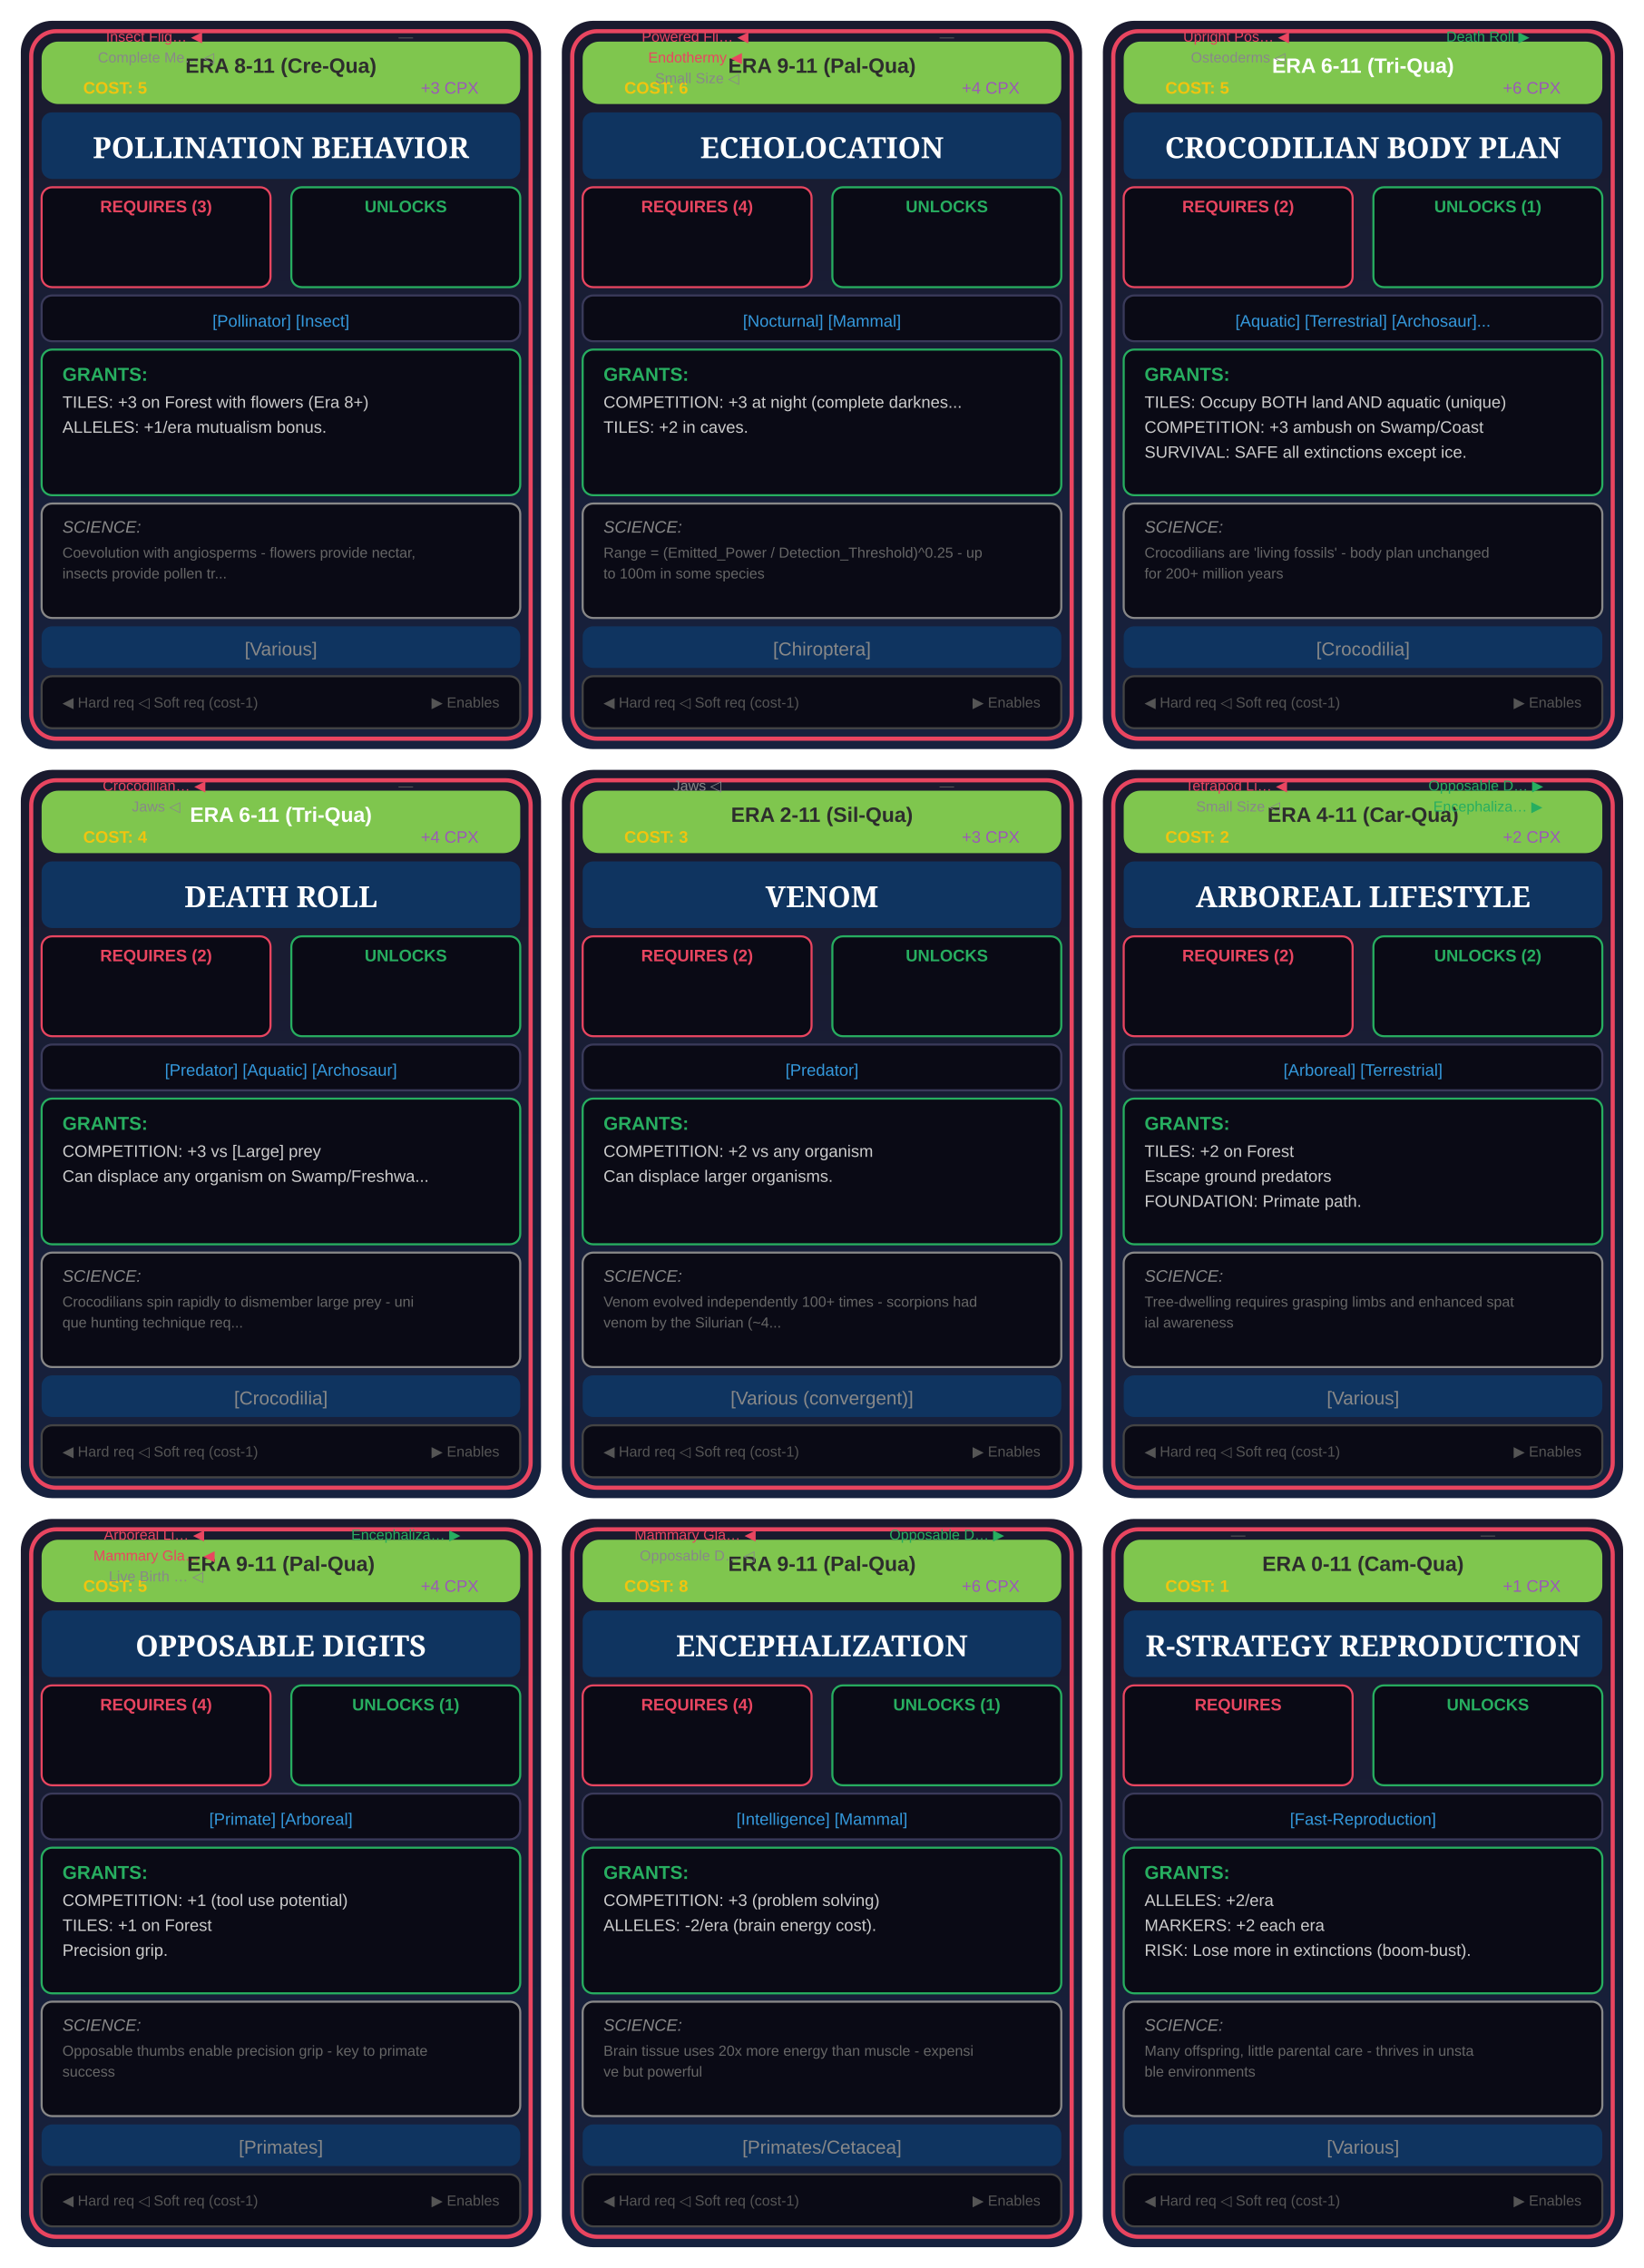
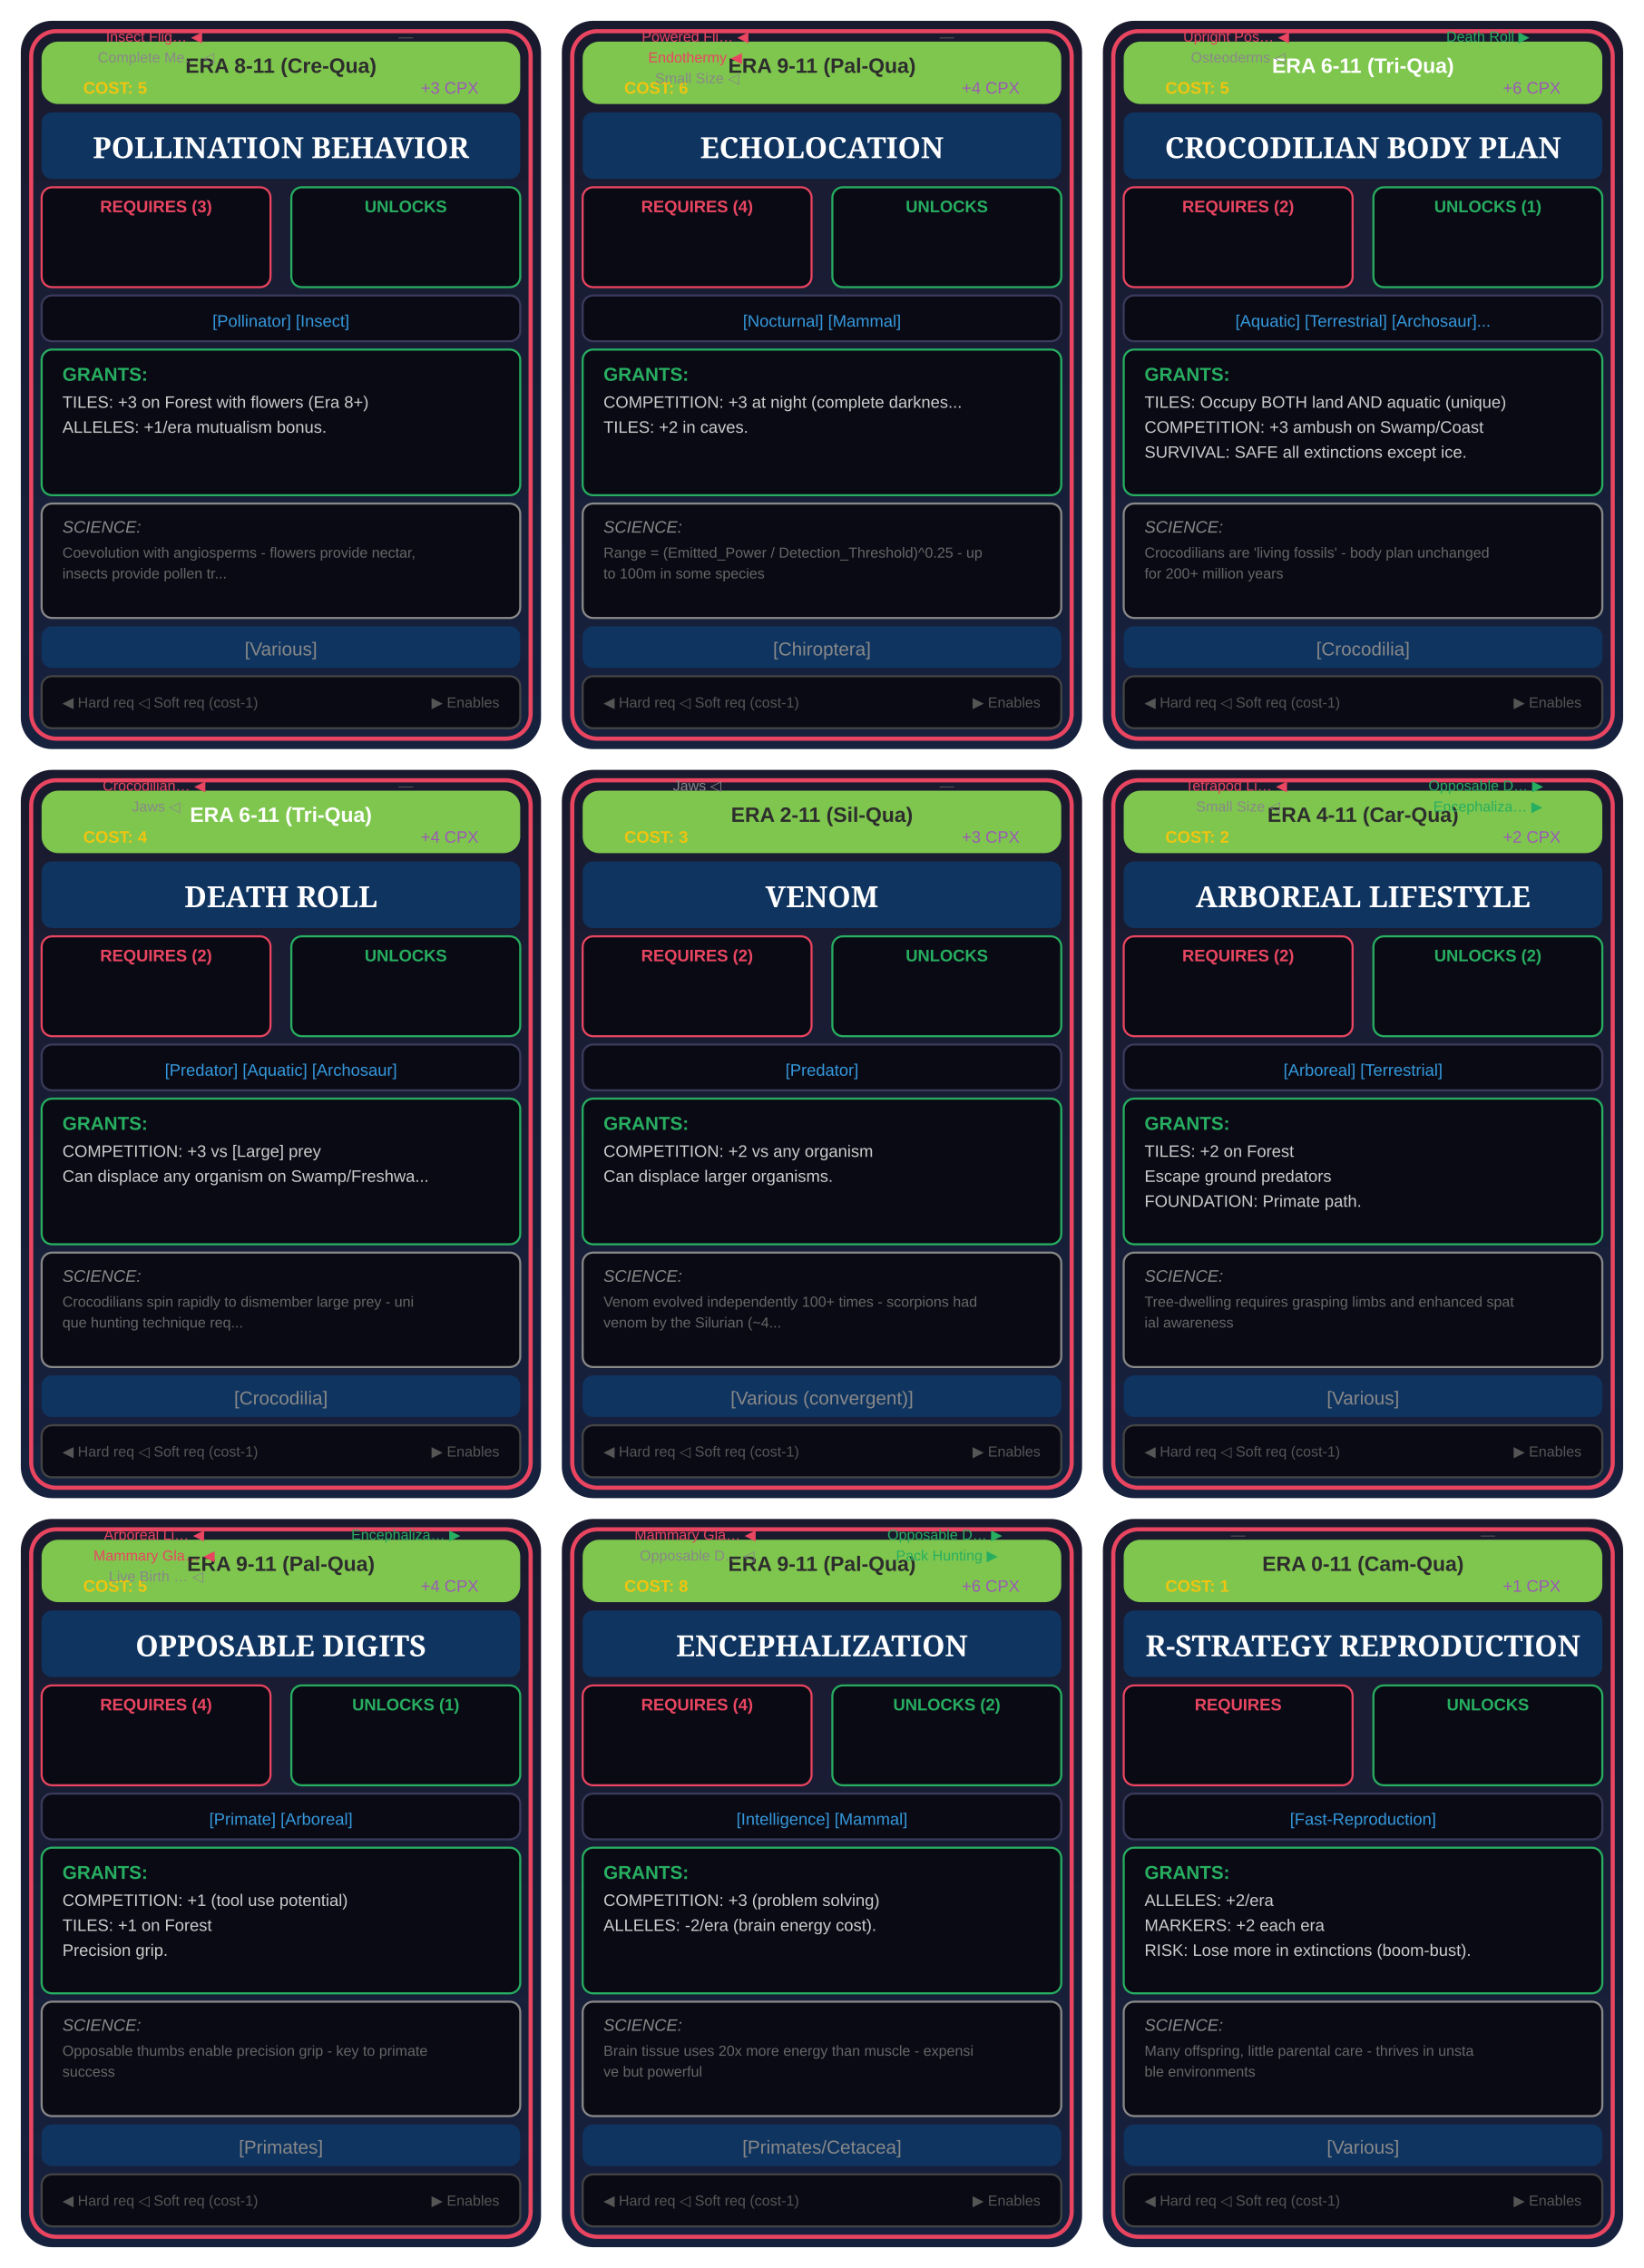
<svg xmlns="http://www.w3.org/2000/svg" viewBox="0 0 790 1090" width="790" height="1090">
  <rect width="790" height="1090" fill="#ffffff" />
  <g transform="translate(10, 10)">
    <defs>
      <linearGradient id="cardBg" x1="0%" y1="0%" x2="0%" y2="100%">
        <stop offset="0%" style="stop-color:#1a1a2e" />
        <stop offset="100%" style="stop-color:#16213e" />
      </linearGradient>
      <linearGradient id="eraGrad" x1="0%" y1="0%" x2="100%" y2="0%">
        <stop offset="0%" style="stop-color:#7FC64E" />
        <stop offset="100%" style="stop-color:#7FC64E" />
      </linearGradient>
    </defs>
    <rect width="250" height="350" fill="url(#cardBg)" rx="15" />
    <rect x="5" y="5" width="240" height="340" fill="none" stroke="#e94560" stroke-width="2" rx="12" />
    <rect x="10" y="10" width="230" height="30" fill="url(#eraGrad)" rx="8" />
    <text x="125" y="25" font-family="Arial" font-size="10" fill="#2d2d2d" text-anchor="middle" font-weight="bold">ERA 8-11 (Cre-Qua)</text>
    <text x="30" y="35" font-family="Arial" font-size="8" fill="#f1c40f" font-weight="bold">COST: 5</text>
    <text x="220" y="35" font-family="Arial" font-size="8" fill="#9b59b6" text-anchor="end">+3 CPX</text>
    <rect x="10" y="44" width="230" height="32" fill="#0f3460" rx="5" />
    <text x="125" y="66" font-family="Georgia" font-size="14" fill="#fff" text-anchor="middle" font-weight="bold">POLLINATION BEHAVIOR</text>
    <rect x="10" y="80" width="110" height="48" fill="#0a0a15" stroke="#e94560" rx="5" />
    <text x="65" y="92" font-family="Arial" font-size="8" fill="#e94560" text-anchor="middle" font-weight="bold">REQUIRES (3)</text>
    <text font-family="Arial" font-size="7" text-anchor="middle">
      <tspan x="65" dy="10" fill="#e94560">Insect Flig… ◀</tspan>
      <tspan x="65" dy="10" fill="#888">Complete Me… ◁</tspan>
    </text>
    <rect x="130" y="80" width="110" height="48" fill="#0a0a15" stroke="#27ae60" rx="5" />
    <text x="185" y="92" font-family="Arial" font-size="8" fill="#27ae60" text-anchor="middle" font-weight="bold">UNLOCKS</text>
    <text font-family="Arial" font-size="7" text-anchor="middle">
      <tspan x="185" dy="10" fill="#555">—</tspan>
    </text>
    <rect x="10" y="132" width="230" height="22" fill="#0a0a15" stroke="#3a3a5a" rx="5" />
    <text x="125" y="147" font-family="Arial" font-size="8" fill="#3498db" text-anchor="middle">[Pollinator] [Insect]</text>
    <rect x="10" y="158" width="230" height="70" fill="#0a0a15" stroke="#27ae60" rx="5" />
    <text x="20" y="173" font-family="Arial" font-size="9" fill="#27ae60" font-weight="bold">GRANTS:</text>
    <text x="20" y="186" font-family="Arial" font-size="8" fill="#ccc">TILES: +3 on Forest with flowers (Era 8+)</text>
    <text x="20" y="198" font-family="Arial" font-size="8" fill="#ccc">ALLELES: +1/era mutualism bonus.</text>
    <text x="20" y="210" font-family="Arial" font-size="8" fill="#ccc" />
    <rect x="10" y="232" width="230" height="55" fill="#0a0a15" stroke="#888" rx="5" />
    <text x="20" y="246" font-family="Arial" font-size="8" fill="#888" font-style="italic">SCIENCE:</text>
    <text x="20" y="258" font-family="Arial" font-size="7" fill="#666">Coevolution with angiosperms - flowers provide nectar, </text>
    <text x="20" y="268" font-family="Arial" font-size="7" fill="#666">insects provide pollen tr...</text>
    <rect x="10" y="291" width="230" height="20" fill="#0f3460" rx="5" />
    <text x="125" y="305" font-family="Arial" font-size="9" fill="#888" text-anchor="middle">[Various]</text>
    <rect x="10" y="315" width="230" height="25" fill="#0a0a15" stroke="#444" rx="5" />
    <text x="20" y="330" font-family="Arial" font-size="7" fill="#555">◀ Hard req  ◁ Soft req (cost-1)</text>
    <text x="230" y="330" font-family="Arial" font-size="7" fill="#555" text-anchor="end">▶ Enables</text>
  </g>
  <g transform="translate(270, 10)">
    <defs>
      <linearGradient id="cardBg" x1="0%" y1="0%" x2="0%" y2="100%">
        <stop offset="0%" style="stop-color:#1a1a2e" />
        <stop offset="100%" style="stop-color:#16213e" />
      </linearGradient>
      <linearGradient id="eraGrad" x1="0%" y1="0%" x2="100%" y2="0%">
        <stop offset="0%" style="stop-color:#FD9A52" />
        <stop offset="100%" style="stop-color:#FD9A52" />
      </linearGradient>
    </defs>
    <rect width="250" height="350" fill="url(#cardBg)" rx="15" />
    <rect x="5" y="5" width="240" height="340" fill="none" stroke="#e94560" stroke-width="2" rx="12" />
    <rect x="10" y="10" width="230" height="30" fill="url(#eraGrad)" rx="8" />
    <text x="125" y="25" font-family="Arial" font-size="10" fill="#2d2d2d" text-anchor="middle" font-weight="bold">ERA 9-11 (Pal-Qua)</text>
    <text x="30" y="35" font-family="Arial" font-size="8" fill="#f1c40f" font-weight="bold">COST: 6</text>
    <text x="220" y="35" font-family="Arial" font-size="8" fill="#9b59b6" text-anchor="end">+4 CPX</text>
    <rect x="10" y="44" width="230" height="32" fill="#0f3460" rx="5" />
    <text x="125" y="66" font-family="Georgia" font-size="14" fill="#fff" text-anchor="middle" font-weight="bold">ECHOLOCATION</text>
    <rect x="10" y="80" width="110" height="48" fill="#0a0a15" stroke="#e94560" rx="5" />
    <text x="65" y="92" font-family="Arial" font-size="8" fill="#e94560" text-anchor="middle" font-weight="bold">REQUIRES (4)</text>
    <text font-family="Arial" font-size="7" text-anchor="middle">
      <tspan x="65" dy="10" fill="#e94560">Powered Fli… ◀</tspan>
      <tspan x="65" dy="10" fill="#e94560">Endothermy ◀</tspan>
      <tspan x="65" dy="10" fill="#888">Small Size ◁</tspan>
    </text>
    <rect x="130" y="80" width="110" height="48" fill="#0a0a15" stroke="#27ae60" rx="5" />
    <text x="185" y="92" font-family="Arial" font-size="8" fill="#27ae60" text-anchor="middle" font-weight="bold">UNLOCKS</text>
    <text font-family="Arial" font-size="7" text-anchor="middle">
      <tspan x="185" dy="10" fill="#555">—</tspan>
    </text>
    <rect x="10" y="132" width="230" height="22" fill="#0a0a15" stroke="#3a3a5a" rx="5" />
    <text x="125" y="147" font-family="Arial" font-size="8" fill="#3498db" text-anchor="middle">[Nocturnal] [Mammal]</text>
    <rect x="10" y="158" width="230" height="70" fill="#0a0a15" stroke="#27ae60" rx="5" />
    <text x="20" y="173" font-family="Arial" font-size="9" fill="#27ae60" font-weight="bold">GRANTS:</text>
    <text x="20" y="186" font-family="Arial" font-size="8" fill="#ccc">COMPETITION: +3 at night (complete darknes...</text>
    <text x="20" y="198" font-family="Arial" font-size="8" fill="#ccc">TILES: +2 in caves.</text>
    <text x="20" y="210" font-family="Arial" font-size="8" fill="#ccc" />
    <rect x="10" y="232" width="230" height="55" fill="#0a0a15" stroke="#888" rx="5" />
    <text x="20" y="246" font-family="Arial" font-size="8" fill="#888" font-style="italic">SCIENCE:</text>
    <text x="20" y="258" font-family="Arial" font-size="7" fill="#666">Range = (Emitted_Power / Detection_Threshold)^0.25 - up</text>
    <text x="20" y="268" font-family="Arial" font-size="7" fill="#666"> to 100m in some species</text>
    <rect x="10" y="291" width="230" height="20" fill="#0f3460" rx="5" />
    <text x="125" y="305" font-family="Arial" font-size="9" fill="#888" text-anchor="middle">[Chiroptera]</text>
    <rect x="10" y="315" width="230" height="25" fill="#0a0a15" stroke="#444" rx="5" />
    <text x="20" y="330" font-family="Arial" font-size="7" fill="#555">◀ Hard req  ◁ Soft req (cost-1)</text>
    <text x="230" y="330" font-family="Arial" font-size="7" fill="#555" text-anchor="end">▶ Enables</text>
  </g>
  <g transform="translate(530, 10)">
    <defs>
      <linearGradient id="cardBg" x1="0%" y1="0%" x2="0%" y2="100%">
        <stop offset="0%" style="stop-color:#1a1a2e" />
        <stop offset="100%" style="stop-color:#16213e" />
      </linearGradient>
      <linearGradient id="eraGrad" x1="0%" y1="0%" x2="100%" y2="0%">
        <stop offset="0%" style="stop-color:#812B92" />
        <stop offset="100%" style="stop-color:#812B92" />
      </linearGradient>
    </defs>
    <rect width="250" height="350" fill="url(#cardBg)" rx="15" />
    <rect x="5" y="5" width="240" height="340" fill="none" stroke="#e94560" stroke-width="2" rx="12" />
    <rect x="10" y="10" width="230" height="30" fill="url(#eraGrad)" rx="8" />
    <text x="125" y="25" font-family="Arial" font-size="10" fill="#ffffff" text-anchor="middle" font-weight="bold">ERA 6-11 (Tri-Qua)</text>
    <text x="30" y="35" font-family="Arial" font-size="8" fill="#f1c40f" font-weight="bold">COST: 5</text>
    <text x="220" y="35" font-family="Arial" font-size="8" fill="#9b59b6" text-anchor="end">+6 CPX</text>
    <rect x="10" y="44" width="230" height="32" fill="#0f3460" rx="5" />
    <text x="125" y="66" font-family="Georgia" font-size="14" fill="#fff" text-anchor="middle" font-weight="bold">CROCODILIAN BODY PLAN</text>
    <rect x="10" y="80" width="110" height="48" fill="#0a0a15" stroke="#e94560" rx="5" />
    <text x="65" y="92" font-family="Arial" font-size="8" fill="#e94560" text-anchor="middle" font-weight="bold">REQUIRES (2)</text>
    <text font-family="Arial" font-size="7" text-anchor="middle">
      <tspan x="65" dy="10" fill="#e94560">Upright Pos… ◀</tspan>
      <tspan x="65" dy="10" fill="#888">Osteoderms ◁</tspan>
    </text>
    <rect x="130" y="80" width="110" height="48" fill="#0a0a15" stroke="#27ae60" rx="5" />
    <text x="185" y="92" font-family="Arial" font-size="8" fill="#27ae60" text-anchor="middle" font-weight="bold">UNLOCKS (1)</text>
    <text font-family="Arial" font-size="7" text-anchor="middle">
      <tspan x="185" dy="10" fill="#27ae60">Death Roll ▶</tspan>
    </text>
    <rect x="10" y="132" width="230" height="22" fill="#0a0a15" stroke="#3a3a5a" rx="5" />
    <text x="125" y="147" font-family="Arial" font-size="8" fill="#3498db" text-anchor="middle">[Aquatic] [Terrestrial] [Archosaur]...</text>
    <rect x="10" y="158" width="230" height="70" fill="#0a0a15" stroke="#27ae60" rx="5" />
    <text x="20" y="173" font-family="Arial" font-size="9" fill="#27ae60" font-weight="bold">GRANTS:</text>
    <text x="20" y="186" font-family="Arial" font-size="8" fill="#ccc">TILES: Occupy BOTH land AND aquatic (unique)</text>
    <text x="20" y="198" font-family="Arial" font-size="8" fill="#ccc">COMPETITION: +3 ambush on Swamp/Coast</text>
    <text x="20" y="210" font-family="Arial" font-size="8" fill="#ccc">SURVIVAL: SAFE all extinctions except ice.</text>
    <rect x="10" y="232" width="230" height="55" fill="#0a0a15" stroke="#888" rx="5" />
    <text x="20" y="246" font-family="Arial" font-size="8" fill="#888" font-style="italic">SCIENCE:</text>
    <text x="20" y="258" font-family="Arial" font-size="7" fill="#666">Crocodilians are 'living fossils' - body plan unchanged</text>
    <text x="20" y="268" font-family="Arial" font-size="7" fill="#666"> for 200+ million years</text>
    <rect x="10" y="291" width="230" height="20" fill="#0f3460" rx="5" />
    <text x="125" y="305" font-family="Arial" font-size="9" fill="#888" text-anchor="middle">[Crocodilia]</text>
    <rect x="10" y="315" width="230" height="25" fill="#0a0a15" stroke="#444" rx="5" />
    <text x="20" y="330" font-family="Arial" font-size="7" fill="#555">◀ Hard req  ◁ Soft req (cost-1)</text>
    <text x="230" y="330" font-family="Arial" font-size="7" fill="#555" text-anchor="end">▶ Enables</text>
  </g>
  <g transform="translate(10, 370)">
    <defs>
      <linearGradient id="cardBg" x1="0%" y1="0%" x2="0%" y2="100%">
        <stop offset="0%" style="stop-color:#1a1a2e" />
        <stop offset="100%" style="stop-color:#16213e" />
      </linearGradient>
      <linearGradient id="eraGrad" x1="0%" y1="0%" x2="100%" y2="0%">
        <stop offset="0%" style="stop-color:#812B92" />
        <stop offset="100%" style="stop-color:#812B92" />
      </linearGradient>
    </defs>
    <rect width="250" height="350" fill="url(#cardBg)" rx="15" />
    <rect x="5" y="5" width="240" height="340" fill="none" stroke="#e94560" stroke-width="2" rx="12" />
    <rect x="10" y="10" width="230" height="30" fill="url(#eraGrad)" rx="8" />
    <text x="125" y="25" font-family="Arial" font-size="10" fill="#ffffff" text-anchor="middle" font-weight="bold">ERA 6-11 (Tri-Qua)</text>
    <text x="30" y="35" font-family="Arial" font-size="8" fill="#f1c40f" font-weight="bold">COST: 4</text>
    <text x="220" y="35" font-family="Arial" font-size="8" fill="#9b59b6" text-anchor="end">+4 CPX</text>
    <rect x="10" y="44" width="230" height="32" fill="#0f3460" rx="5" />
    <text x="125" y="66" font-family="Georgia" font-size="14" fill="#fff" text-anchor="middle" font-weight="bold">DEATH ROLL</text>
    <rect x="10" y="80" width="110" height="48" fill="#0a0a15" stroke="#e94560" rx="5" />
    <text x="65" y="92" font-family="Arial" font-size="8" fill="#e94560" text-anchor="middle" font-weight="bold">REQUIRES (2)</text>
    <text font-family="Arial" font-size="7" text-anchor="middle">
      <tspan x="65" dy="10" fill="#e94560">Crocodilian… ◀</tspan>
      <tspan x="65" dy="10" fill="#888">Jaws ◁</tspan>
    </text>
    <rect x="130" y="80" width="110" height="48" fill="#0a0a15" stroke="#27ae60" rx="5" />
    <text x="185" y="92" font-family="Arial" font-size="8" fill="#27ae60" text-anchor="middle" font-weight="bold">UNLOCKS</text>
    <text font-family="Arial" font-size="7" text-anchor="middle">
      <tspan x="185" dy="10" fill="#555">—</tspan>
    </text>
    <rect x="10" y="132" width="230" height="22" fill="#0a0a15" stroke="#3a3a5a" rx="5" />
    <text x="125" y="147" font-family="Arial" font-size="8" fill="#3498db" text-anchor="middle">[Predator] [Aquatic] [Archosaur]</text>
    <rect x="10" y="158" width="230" height="70" fill="#0a0a15" stroke="#27ae60" rx="5" />
    <text x="20" y="173" font-family="Arial" font-size="9" fill="#27ae60" font-weight="bold">GRANTS:</text>
    <text x="20" y="186" font-family="Arial" font-size="8" fill="#ccc">COMPETITION: +3 vs [Large] prey</text>
    <text x="20" y="198" font-family="Arial" font-size="8" fill="#ccc">Can displace any organism on Swamp/Freshwa...</text>
    <text x="20" y="210" font-family="Arial" font-size="8" fill="#ccc" />
    <rect x="10" y="232" width="230" height="55" fill="#0a0a15" stroke="#888" rx="5" />
    <text x="20" y="246" font-family="Arial" font-size="8" fill="#888" font-style="italic">SCIENCE:</text>
    <text x="20" y="258" font-family="Arial" font-size="7" fill="#666">Crocodilians spin rapidly to dismember large prey - uni</text>
    <text x="20" y="268" font-family="Arial" font-size="7" fill="#666">que hunting technique req...</text>
    <rect x="10" y="291" width="230" height="20" fill="#0f3460" rx="5" />
    <text x="125" y="305" font-family="Arial" font-size="9" fill="#888" text-anchor="middle">[Crocodilia]</text>
    <rect x="10" y="315" width="230" height="25" fill="#0a0a15" stroke="#444" rx="5" />
    <text x="20" y="330" font-family="Arial" font-size="7" fill="#555">◀ Hard req  ◁ Soft req (cost-1)</text>
    <text x="230" y="330" font-family="Arial" font-size="7" fill="#555" text-anchor="end">▶ Enables</text>
  </g>
  <g transform="translate(270, 370)">
    <defs>
      <linearGradient id="cardBg" x1="0%" y1="0%" x2="0%" y2="100%">
        <stop offset="0%" style="stop-color:#1a1a2e" />
        <stop offset="100%" style="stop-color:#16213e" />
      </linearGradient>
      <linearGradient id="eraGrad" x1="0%" y1="0%" x2="100%" y2="0%">
        <stop offset="0%" style="stop-color:#B3E1D2" />
        <stop offset="100%" style="stop-color:#B3E1D2" />
      </linearGradient>
    </defs>
    <rect width="250" height="350" fill="url(#cardBg)" rx="15" />
    <rect x="5" y="5" width="240" height="340" fill="none" stroke="#e94560" stroke-width="2" rx="12" />
    <rect x="10" y="10" width="230" height="30" fill="url(#eraGrad)" rx="8" />
    <text x="125" y="25" font-family="Arial" font-size="10" fill="#2d2d2d" text-anchor="middle" font-weight="bold">ERA 2-11 (Sil-Qua)</text>
    <text x="30" y="35" font-family="Arial" font-size="8" fill="#f1c40f" font-weight="bold">COST: 3</text>
    <text x="220" y="35" font-family="Arial" font-size="8" fill="#9b59b6" text-anchor="end">+3 CPX</text>
    <rect x="10" y="44" width="230" height="32" fill="#0f3460" rx="5" />
    <text x="125" y="66" font-family="Georgia" font-size="14" fill="#fff" text-anchor="middle" font-weight="bold">VENOM</text>
    <rect x="10" y="80" width="110" height="48" fill="#0a0a15" stroke="#e94560" rx="5" />
    <text x="65" y="92" font-family="Arial" font-size="8" fill="#e94560" text-anchor="middle" font-weight="bold">REQUIRES (2)</text>
    <text font-family="Arial" font-size="7" text-anchor="middle">
      <tspan x="65" dy="10" fill="#888">Jaws ◁</tspan>
    </text>
    <rect x="130" y="80" width="110" height="48" fill="#0a0a15" stroke="#27ae60" rx="5" />
    <text x="185" y="92" font-family="Arial" font-size="8" fill="#27ae60" text-anchor="middle" font-weight="bold">UNLOCKS</text>
    <text font-family="Arial" font-size="7" text-anchor="middle">
      <tspan x="185" dy="10" fill="#555">—</tspan>
    </text>
    <rect x="10" y="132" width="230" height="22" fill="#0a0a15" stroke="#3a3a5a" rx="5" />
    <text x="125" y="147" font-family="Arial" font-size="8" fill="#3498db" text-anchor="middle">[Predator]</text>
    <rect x="10" y="158" width="230" height="70" fill="#0a0a15" stroke="#27ae60" rx="5" />
    <text x="20" y="173" font-family="Arial" font-size="9" fill="#27ae60" font-weight="bold">GRANTS:</text>
    <text x="20" y="186" font-family="Arial" font-size="8" fill="#ccc">COMPETITION: +2 vs any organism</text>
    <text x="20" y="198" font-family="Arial" font-size="8" fill="#ccc">Can displace larger organisms.</text>
    <text x="20" y="210" font-family="Arial" font-size="8" fill="#ccc" />
    <rect x="10" y="232" width="230" height="55" fill="#0a0a15" stroke="#888" rx="5" />
    <text x="20" y="246" font-family="Arial" font-size="8" fill="#888" font-style="italic">SCIENCE:</text>
    <text x="20" y="258" font-family="Arial" font-size="7" fill="#666">Venom evolved independently 100+ times - scorpions had </text>
    <text x="20" y="268" font-family="Arial" font-size="7" fill="#666">venom by the Silurian (~4...</text>
    <rect x="10" y="291" width="230" height="20" fill="#0f3460" rx="5" />
    <text x="125" y="305" font-family="Arial" font-size="9" fill="#888" text-anchor="middle">[Various (convergent)]</text>
    <rect x="10" y="315" width="230" height="25" fill="#0a0a15" stroke="#444" rx="5" />
    <text x="20" y="330" font-family="Arial" font-size="7" fill="#555">◀ Hard req  ◁ Soft req (cost-1)</text>
    <text x="230" y="330" font-family="Arial" font-size="7" fill="#555" text-anchor="end">▶ Enables</text>
  </g>
  <g transform="translate(530, 370)">
    <defs>
      <linearGradient id="cardBg" x1="0%" y1="0%" x2="0%" y2="100%">
        <stop offset="0%" style="stop-color:#1a1a2e" />
        <stop offset="100%" style="stop-color:#16213e" />
      </linearGradient>
      <linearGradient id="eraGrad" x1="0%" y1="0%" x2="100%" y2="0%">
        <stop offset="0%" style="stop-color:#67A599" />
        <stop offset="100%" style="stop-color:#67A599" />
      </linearGradient>
    </defs>
    <rect width="250" height="350" fill="url(#cardBg)" rx="15" />
    <rect x="5" y="5" width="240" height="340" fill="none" stroke="#e94560" stroke-width="2" rx="12" />
    <rect x="10" y="10" width="230" height="30" fill="url(#eraGrad)" rx="8" />
    <text x="125" y="25" font-family="Arial" font-size="10" fill="#2d2d2d" text-anchor="middle" font-weight="bold">ERA 4-11 (Car-Qua)</text>
    <text x="30" y="35" font-family="Arial" font-size="8" fill="#f1c40f" font-weight="bold">COST: 2</text>
    <text x="220" y="35" font-family="Arial" font-size="8" fill="#9b59b6" text-anchor="end">+2 CPX</text>
    <rect x="10" y="44" width="230" height="32" fill="#0f3460" rx="5" />
    <text x="125" y="66" font-family="Georgia" font-size="14" fill="#fff" text-anchor="middle" font-weight="bold">ARBOREAL LIFESTYLE</text>
    <rect x="10" y="80" width="110" height="48" fill="#0a0a15" stroke="#e94560" rx="5" />
    <text x="65" y="92" font-family="Arial" font-size="8" fill="#e94560" text-anchor="middle" font-weight="bold">REQUIRES (2)</text>
    <text font-family="Arial" font-size="7" text-anchor="middle">
      <tspan x="65" dy="10" fill="#e94560">Tetrapod Li… ◀</tspan>
      <tspan x="65" dy="10" fill="#888">Small Size ◁</tspan>
    </text>
    <rect x="130" y="80" width="110" height="48" fill="#0a0a15" stroke="#27ae60" rx="5" />
    <text x="185" y="92" font-family="Arial" font-size="8" fill="#27ae60" text-anchor="middle" font-weight="bold">UNLOCKS (2)</text>
    <text font-family="Arial" font-size="7" text-anchor="middle">
      <tspan x="185" dy="10" fill="#27ae60">Opposable D… ▶</tspan>
      <tspan x="185" dy="10" fill="#27ae60">Encephaliza… ▶</tspan>
    </text>
    <rect x="10" y="132" width="230" height="22" fill="#0a0a15" stroke="#3a3a5a" rx="5" />
    <text x="125" y="147" font-family="Arial" font-size="8" fill="#3498db" text-anchor="middle">[Arboreal] [Terrestrial]</text>
    <rect x="10" y="158" width="230" height="70" fill="#0a0a15" stroke="#27ae60" rx="5" />
    <text x="20" y="173" font-family="Arial" font-size="9" fill="#27ae60" font-weight="bold">GRANTS:</text>
    <text x="20" y="186" font-family="Arial" font-size="8" fill="#ccc">TILES: +2 on Forest</text>
    <text x="20" y="198" font-family="Arial" font-size="8" fill="#ccc">Escape ground predators</text>
    <text x="20" y="210" font-family="Arial" font-size="8" fill="#ccc">FOUNDATION: Primate path.</text>
    <rect x="10" y="232" width="230" height="55" fill="#0a0a15" stroke="#888" rx="5" />
    <text x="20" y="246" font-family="Arial" font-size="8" fill="#888" font-style="italic">SCIENCE:</text>
    <text x="20" y="258" font-family="Arial" font-size="7" fill="#666">Tree-dwelling requires grasping limbs and enhanced spat</text>
    <text x="20" y="268" font-family="Arial" font-size="7" fill="#666">ial awareness</text>
    <rect x="10" y="291" width="230" height="20" fill="#0f3460" rx="5" />
    <text x="125" y="305" font-family="Arial" font-size="9" fill="#888" text-anchor="middle">[Various]</text>
    <rect x="10" y="315" width="230" height="25" fill="#0a0a15" stroke="#444" rx="5" />
    <text x="20" y="330" font-family="Arial" font-size="7" fill="#555">◀ Hard req  ◁ Soft req (cost-1)</text>
    <text x="230" y="330" font-family="Arial" font-size="7" fill="#555" text-anchor="end">▶ Enables</text>
  </g>
  <g transform="translate(10, 730)">
    <defs>
      <linearGradient id="cardBg" x1="0%" y1="0%" x2="0%" y2="100%">
        <stop offset="0%" style="stop-color:#1a1a2e" />
        <stop offset="100%" style="stop-color:#16213e" />
      </linearGradient>
      <linearGradient id="eraGrad" x1="0%" y1="0%" x2="100%" y2="0%">
        <stop offset="0%" style="stop-color:#FD9A52" />
        <stop offset="100%" style="stop-color:#FD9A52" />
      </linearGradient>
    </defs>
    <rect width="250" height="350" fill="url(#cardBg)" rx="15" />
    <rect x="5" y="5" width="240" height="340" fill="none" stroke="#e94560" stroke-width="2" rx="12" />
    <rect x="10" y="10" width="230" height="30" fill="url(#eraGrad)" rx="8" />
    <text x="125" y="25" font-family="Arial" font-size="10" fill="#2d2d2d" text-anchor="middle" font-weight="bold">ERA 9-11 (Pal-Qua)</text>
    <text x="30" y="35" font-family="Arial" font-size="8" fill="#f1c40f" font-weight="bold">COST: 5</text>
    <text x="220" y="35" font-family="Arial" font-size="8" fill="#9b59b6" text-anchor="end">+4 CPX</text>
    <rect x="10" y="44" width="230" height="32" fill="#0f3460" rx="5" />
    <text x="125" y="66" font-family="Georgia" font-size="14" fill="#fff" text-anchor="middle" font-weight="bold">OPPOSABLE DIGITS</text>
    <rect x="10" y="80" width="110" height="48" fill="#0a0a15" stroke="#e94560" rx="5" />
    <text x="65" y="92" font-family="Arial" font-size="8" fill="#e94560" text-anchor="middle" font-weight="bold">REQUIRES (4)</text>
    <text font-family="Arial" font-size="7" text-anchor="middle">
      <tspan x="65" dy="10" fill="#e94560">Arboreal Li… ◀</tspan>
      <tspan x="65" dy="10" fill="#e94560">Mammary Gla… ◀</tspan>
      <tspan x="65" dy="10" fill="#888">Live Birth … ◁</tspan>
    </text>
    <rect x="130" y="80" width="110" height="48" fill="#0a0a15" stroke="#27ae60" rx="5" />
    <text x="185" y="92" font-family="Arial" font-size="8" fill="#27ae60" text-anchor="middle" font-weight="bold">UNLOCKS (1)</text>
    <text font-family="Arial" font-size="7" text-anchor="middle">
      <tspan x="185" dy="10" fill="#27ae60">Encephaliza… ▶</tspan>
    </text>
    <rect x="10" y="132" width="230" height="22" fill="#0a0a15" stroke="#3a3a5a" rx="5" />
    <text x="125" y="147" font-family="Arial" font-size="8" fill="#3498db" text-anchor="middle">[Primate] [Arboreal]</text>
    <rect x="10" y="158" width="230" height="70" fill="#0a0a15" stroke="#27ae60" rx="5" />
    <text x="20" y="173" font-family="Arial" font-size="9" fill="#27ae60" font-weight="bold">GRANTS:</text>
    <text x="20" y="186" font-family="Arial" font-size="8" fill="#ccc">COMPETITION: +1 (tool use potential)</text>
    <text x="20" y="198" font-family="Arial" font-size="8" fill="#ccc">TILES: +1 on Forest</text>
    <text x="20" y="210" font-family="Arial" font-size="8" fill="#ccc">Precision grip.</text>
    <rect x="10" y="232" width="230" height="55" fill="#0a0a15" stroke="#888" rx="5" />
    <text x="20" y="246" font-family="Arial" font-size="8" fill="#888" font-style="italic">SCIENCE:</text>
    <text x="20" y="258" font-family="Arial" font-size="7" fill="#666">Opposable thumbs enable precision grip - key to primate</text>
    <text x="20" y="268" font-family="Arial" font-size="7" fill="#666"> success</text>
    <rect x="10" y="291" width="230" height="20" fill="#0f3460" rx="5" />
    <text x="125" y="305" font-family="Arial" font-size="9" fill="#888" text-anchor="middle">[Primates]</text>
    <rect x="10" y="315" width="230" height="25" fill="#0a0a15" stroke="#444" rx="5" />
    <text x="20" y="330" font-family="Arial" font-size="7" fill="#555">◀ Hard req  ◁ Soft req (cost-1)</text>
    <text x="230" y="330" font-family="Arial" font-size="7" fill="#555" text-anchor="end">▶ Enables</text>
  </g>
  <g transform="translate(270, 730)">
    <defs>
      <linearGradient id="cardBg" x1="0%" y1="0%" x2="0%" y2="100%">
        <stop offset="0%" style="stop-color:#1a1a2e" />
        <stop offset="100%" style="stop-color:#16213e" />
      </linearGradient>
      <linearGradient id="eraGrad" x1="0%" y1="0%" x2="100%" y2="0%">
        <stop offset="0%" style="stop-color:#FD9A52" />
        <stop offset="100%" style="stop-color:#FD9A52" />
      </linearGradient>
    </defs>
    <rect width="250" height="350" fill="url(#cardBg)" rx="15" />
    <rect x="5" y="5" width="240" height="340" fill="none" stroke="#e94560" stroke-width="2" rx="12" />
    <rect x="10" y="10" width="230" height="30" fill="url(#eraGrad)" rx="8" />
    <text x="125" y="25" font-family="Arial" font-size="10" fill="#2d2d2d" text-anchor="middle" font-weight="bold">ERA 9-11 (Pal-Qua)</text>
    <text x="30" y="35" font-family="Arial" font-size="8" fill="#f1c40f" font-weight="bold">COST: 8</text>
    <text x="220" y="35" font-family="Arial" font-size="8" fill="#9b59b6" text-anchor="end">+6 CPX</text>
    <rect x="10" y="44" width="230" height="32" fill="#0f3460" rx="5" />
    <text x="125" y="66" font-family="Georgia" font-size="14" fill="#fff" text-anchor="middle" font-weight="bold">ENCEPHALIZATION</text>
    <rect x="10" y="80" width="110" height="48" fill="#0a0a15" stroke="#e94560" rx="5" />
    <text x="65" y="92" font-family="Arial" font-size="8" fill="#e94560" text-anchor="middle" font-weight="bold">REQUIRES (4)</text>
    <text font-family="Arial" font-size="7" text-anchor="middle">
      <tspan x="65" dy="10" fill="#e94560">Mammary Gla… ◀</tspan>
      <tspan x="65" dy="10" fill="#888">Opposable D… ◁</tspan>
    </text>
    <rect x="130" y="80" width="110" height="48" fill="#0a0a15" stroke="#27ae60" rx="5" />
-     <text x="185" y="92" font-family="Arial" font-size="8" fill="#27ae60" text-anchor="middle" font-weight="bold">UNLOCKS (1)</text>
+     <text x="185" y="92" font-family="Arial" font-size="8" fill="#27ae60" text-anchor="middle" font-weight="bold">UNLOCKS (2)</text>
    <text font-family="Arial" font-size="7" text-anchor="middle">
      <tspan x="185" dy="10" fill="#27ae60">Opposable D… ▶</tspan>
+       <tspan x="185" dy="10" fill="#27ae60">Pack Hunting ▶</tspan>
    </text>
    <rect x="10" y="132" width="230" height="22" fill="#0a0a15" stroke="#3a3a5a" rx="5" />
    <text x="125" y="147" font-family="Arial" font-size="8" fill="#3498db" text-anchor="middle">[Intelligence] [Mammal]</text>
    <rect x="10" y="158" width="230" height="70" fill="#0a0a15" stroke="#27ae60" rx="5" />
    <text x="20" y="173" font-family="Arial" font-size="9" fill="#27ae60" font-weight="bold">GRANTS:</text>
    <text x="20" y="186" font-family="Arial" font-size="8" fill="#ccc">COMPETITION: +3 (problem solving)</text>
    <text x="20" y="198" font-family="Arial" font-size="8" fill="#ccc">ALLELES: -2/era (brain energy cost).</text>
    <text x="20" y="210" font-family="Arial" font-size="8" fill="#ccc" />
    <rect x="10" y="232" width="230" height="55" fill="#0a0a15" stroke="#888" rx="5" />
    <text x="20" y="246" font-family="Arial" font-size="8" fill="#888" font-style="italic">SCIENCE:</text>
    <text x="20" y="258" font-family="Arial" font-size="7" fill="#666">Brain tissue uses 20x more energy than muscle - expensi</text>
    <text x="20" y="268" font-family="Arial" font-size="7" fill="#666">ve but powerful</text>
    <rect x="10" y="291" width="230" height="20" fill="#0f3460" rx="5" />
    <text x="125" y="305" font-family="Arial" font-size="9" fill="#888" text-anchor="middle">[Primates/Cetacea]</text>
    <rect x="10" y="315" width="230" height="25" fill="#0a0a15" stroke="#444" rx="5" />
    <text x="20" y="330" font-family="Arial" font-size="7" fill="#555">◀ Hard req  ◁ Soft req (cost-1)</text>
    <text x="230" y="330" font-family="Arial" font-size="7" fill="#555" text-anchor="end">▶ Enables</text>
  </g>
  <g transform="translate(530, 730)">
    <defs>
      <linearGradient id="cardBg" x1="0%" y1="0%" x2="0%" y2="100%">
        <stop offset="0%" style="stop-color:#1a1a2e" />
        <stop offset="100%" style="stop-color:#16213e" />
      </linearGradient>
      <linearGradient id="eraGrad" x1="0%" y1="0%" x2="100%" y2="0%">
        <stop offset="0%" style="stop-color:#F4B8D0" />
        <stop offset="100%" style="stop-color:#F4B8D0" />
      </linearGradient>
    </defs>
    <rect width="250" height="350" fill="url(#cardBg)" rx="15" />
    <rect x="5" y="5" width="240" height="340" fill="none" stroke="#e94560" stroke-width="2" rx="12" />
    <rect x="10" y="10" width="230" height="30" fill="url(#eraGrad)" rx="8" />
    <text x="125" y="25" font-family="Arial" font-size="10" fill="#2d2d2d" text-anchor="middle" font-weight="bold">ERA 0-11 (Cam-Qua)</text>
    <text x="30" y="35" font-family="Arial" font-size="8" fill="#f1c40f" font-weight="bold">COST: 1</text>
    <text x="220" y="35" font-family="Arial" font-size="8" fill="#9b59b6" text-anchor="end">+1 CPX</text>
    <rect x="10" y="44" width="230" height="32" fill="#0f3460" rx="5" />
    <text x="125" y="66" font-family="Georgia" font-size="14" fill="#fff" text-anchor="middle" font-weight="bold">R-STRATEGY REPRODUCTION</text>
    <rect x="10" y="80" width="110" height="48" fill="#0a0a15" stroke="#e94560" rx="5" />
    <text x="65" y="92" font-family="Arial" font-size="8" fill="#e94560" text-anchor="middle" font-weight="bold">REQUIRES</text>
    <text font-family="Arial" font-size="7" text-anchor="middle">
      <tspan x="65" dy="10" fill="#555">—</tspan>
    </text>
    <rect x="130" y="80" width="110" height="48" fill="#0a0a15" stroke="#27ae60" rx="5" />
    <text x="185" y="92" font-family="Arial" font-size="8" fill="#27ae60" text-anchor="middle" font-weight="bold">UNLOCKS</text>
    <text font-family="Arial" font-size="7" text-anchor="middle">
      <tspan x="185" dy="10" fill="#555">—</tspan>
    </text>
    <rect x="10" y="132" width="230" height="22" fill="#0a0a15" stroke="#3a3a5a" rx="5" />
    <text x="125" y="147" font-family="Arial" font-size="8" fill="#3498db" text-anchor="middle">[Fast-Reproduction]</text>
    <rect x="10" y="158" width="230" height="70" fill="#0a0a15" stroke="#27ae60" rx="5" />
    <text x="20" y="173" font-family="Arial" font-size="9" fill="#27ae60" font-weight="bold">GRANTS:</text>
    <text x="20" y="186" font-family="Arial" font-size="8" fill="#ccc">ALLELES: +2/era</text>
    <text x="20" y="198" font-family="Arial" font-size="8" fill="#ccc">MARKERS: +2 each era</text>
    <text x="20" y="210" font-family="Arial" font-size="8" fill="#ccc">RISK: Lose more in extinctions (boom-bust).</text>
    <rect x="10" y="232" width="230" height="55" fill="#0a0a15" stroke="#888" rx="5" />
    <text x="20" y="246" font-family="Arial" font-size="8" fill="#888" font-style="italic">SCIENCE:</text>
    <text x="20" y="258" font-family="Arial" font-size="7" fill="#666">Many offspring, little parental care - thrives in unsta</text>
    <text x="20" y="268" font-family="Arial" font-size="7" fill="#666">ble environments</text>
    <rect x="10" y="291" width="230" height="20" fill="#0f3460" rx="5" />
    <text x="125" y="305" font-family="Arial" font-size="9" fill="#888" text-anchor="middle">[Various]</text>
    <rect x="10" y="315" width="230" height="25" fill="#0a0a15" stroke="#444" rx="5" />
    <text x="20" y="330" font-family="Arial" font-size="7" fill="#555">◀ Hard req  ◁ Soft req (cost-1)</text>
    <text x="230" y="330" font-family="Arial" font-size="7" fill="#555" text-anchor="end">▶ Enables</text>
  </g>
</svg>
